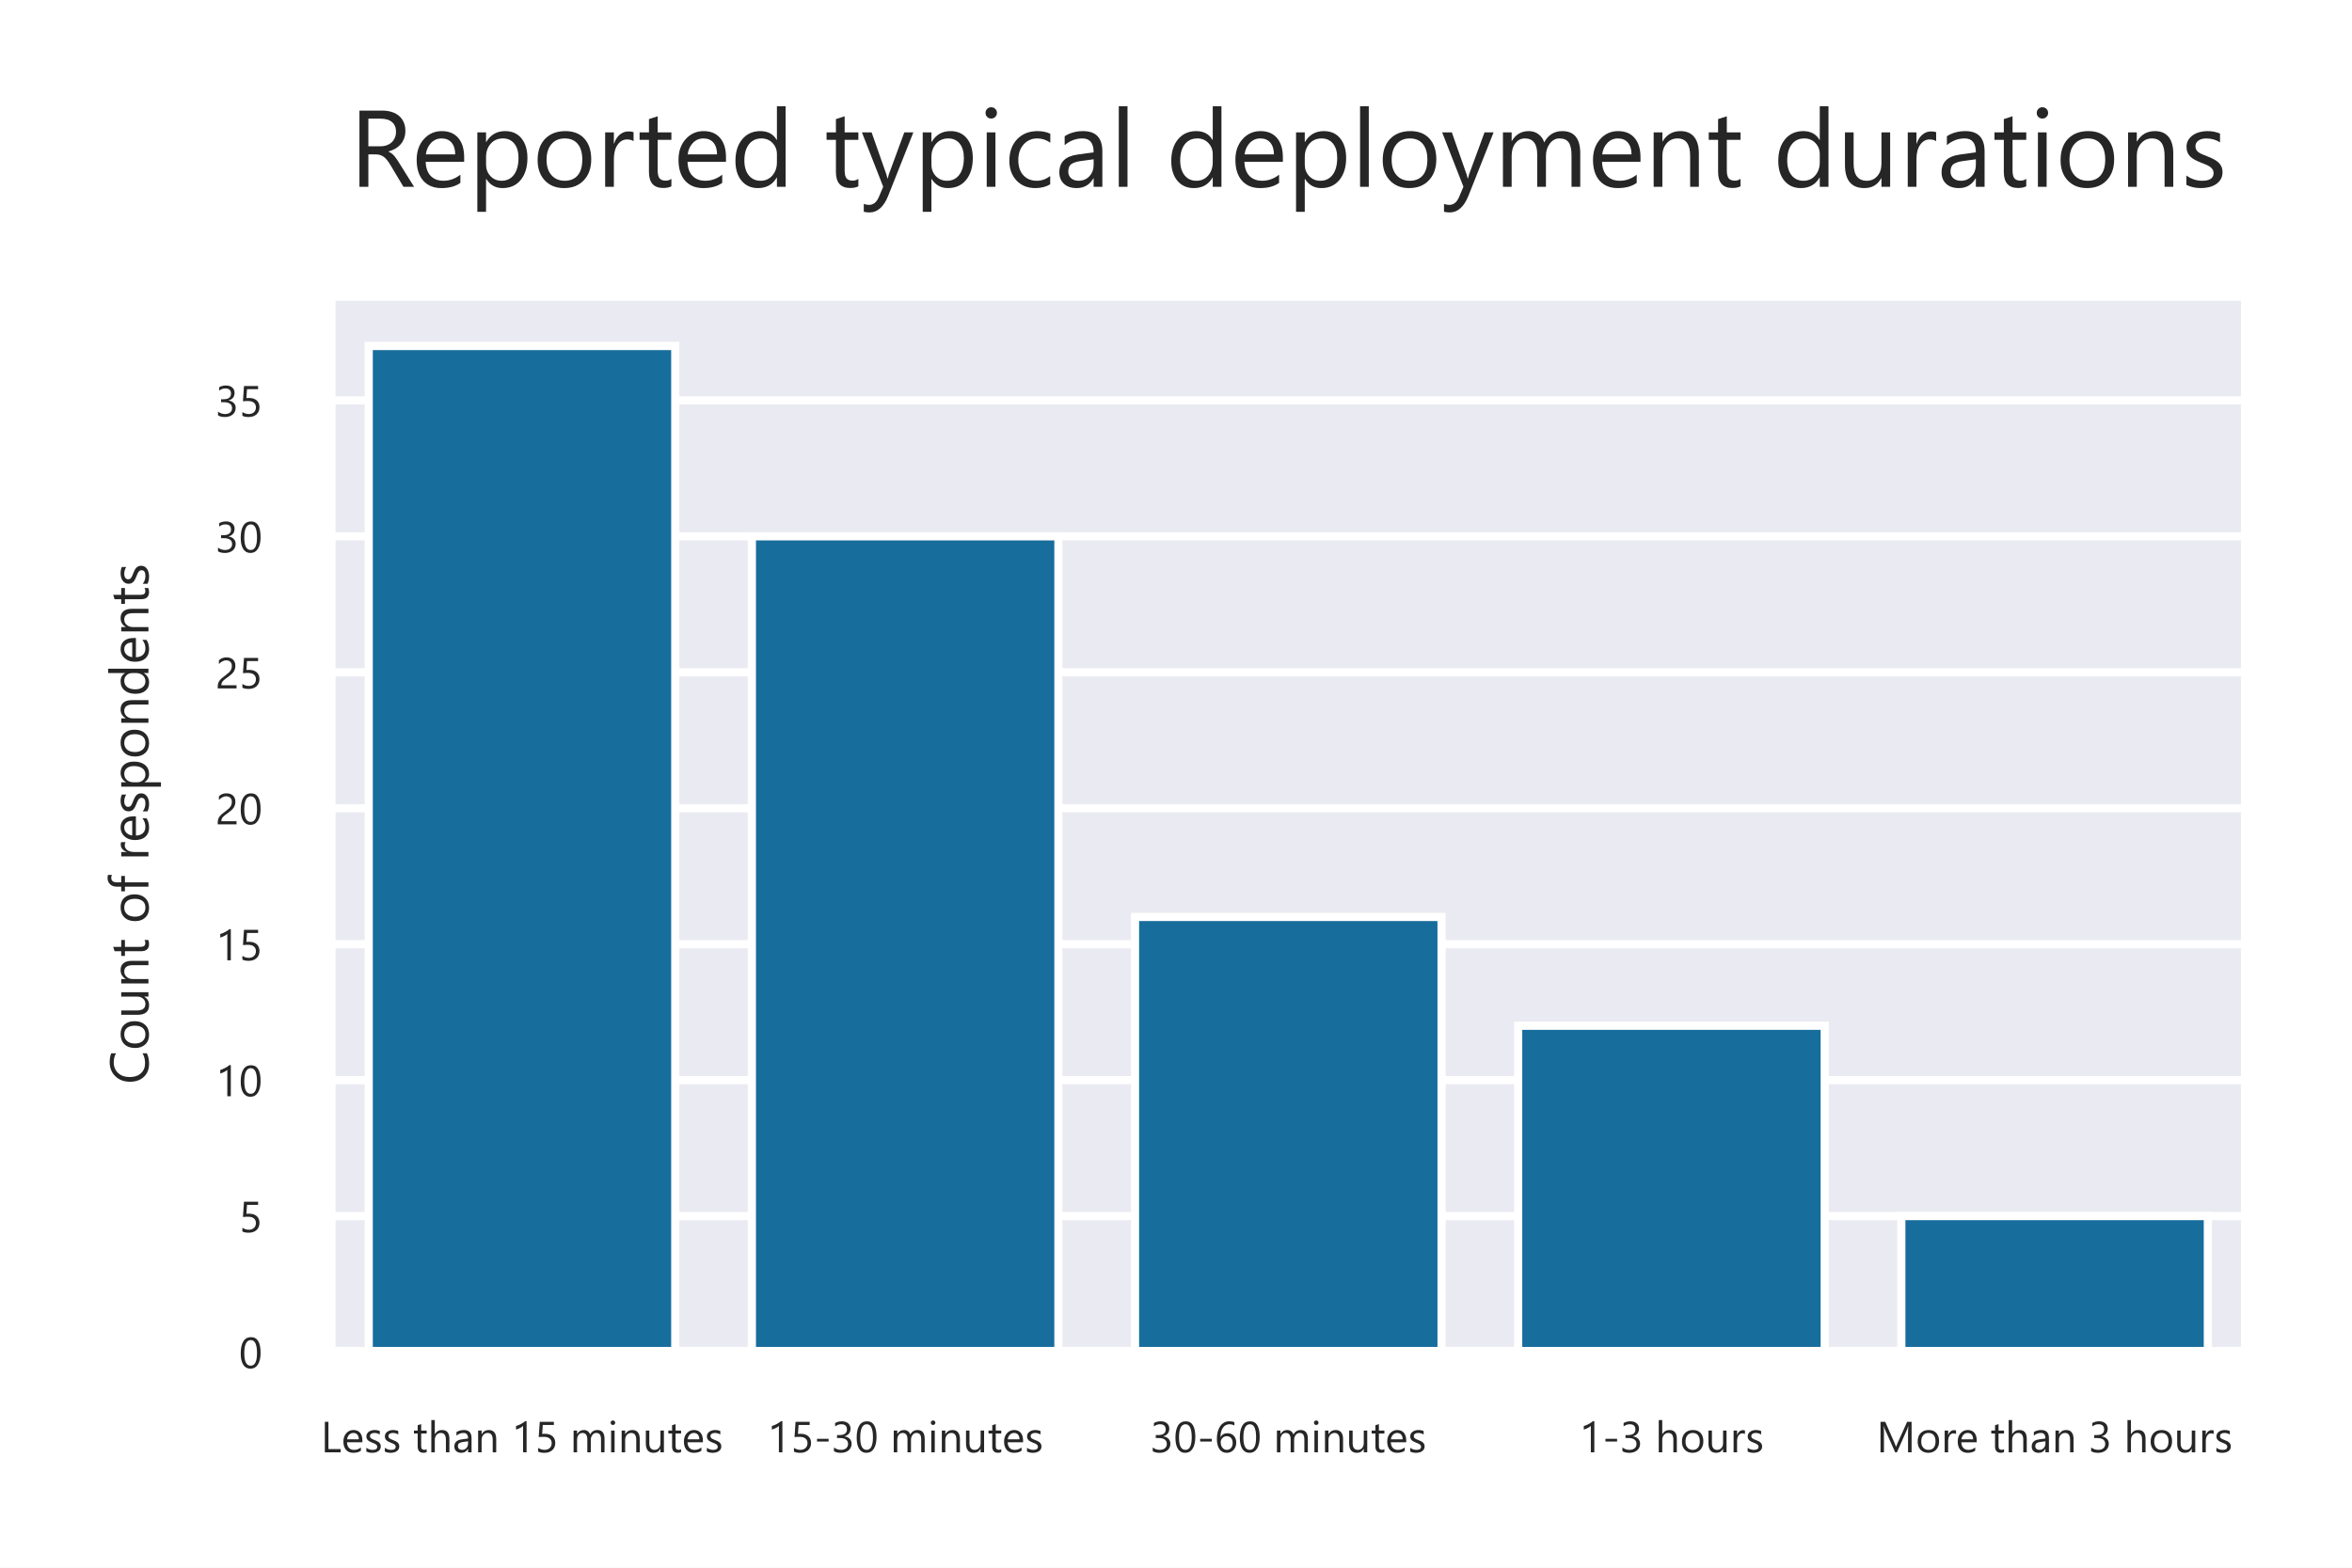
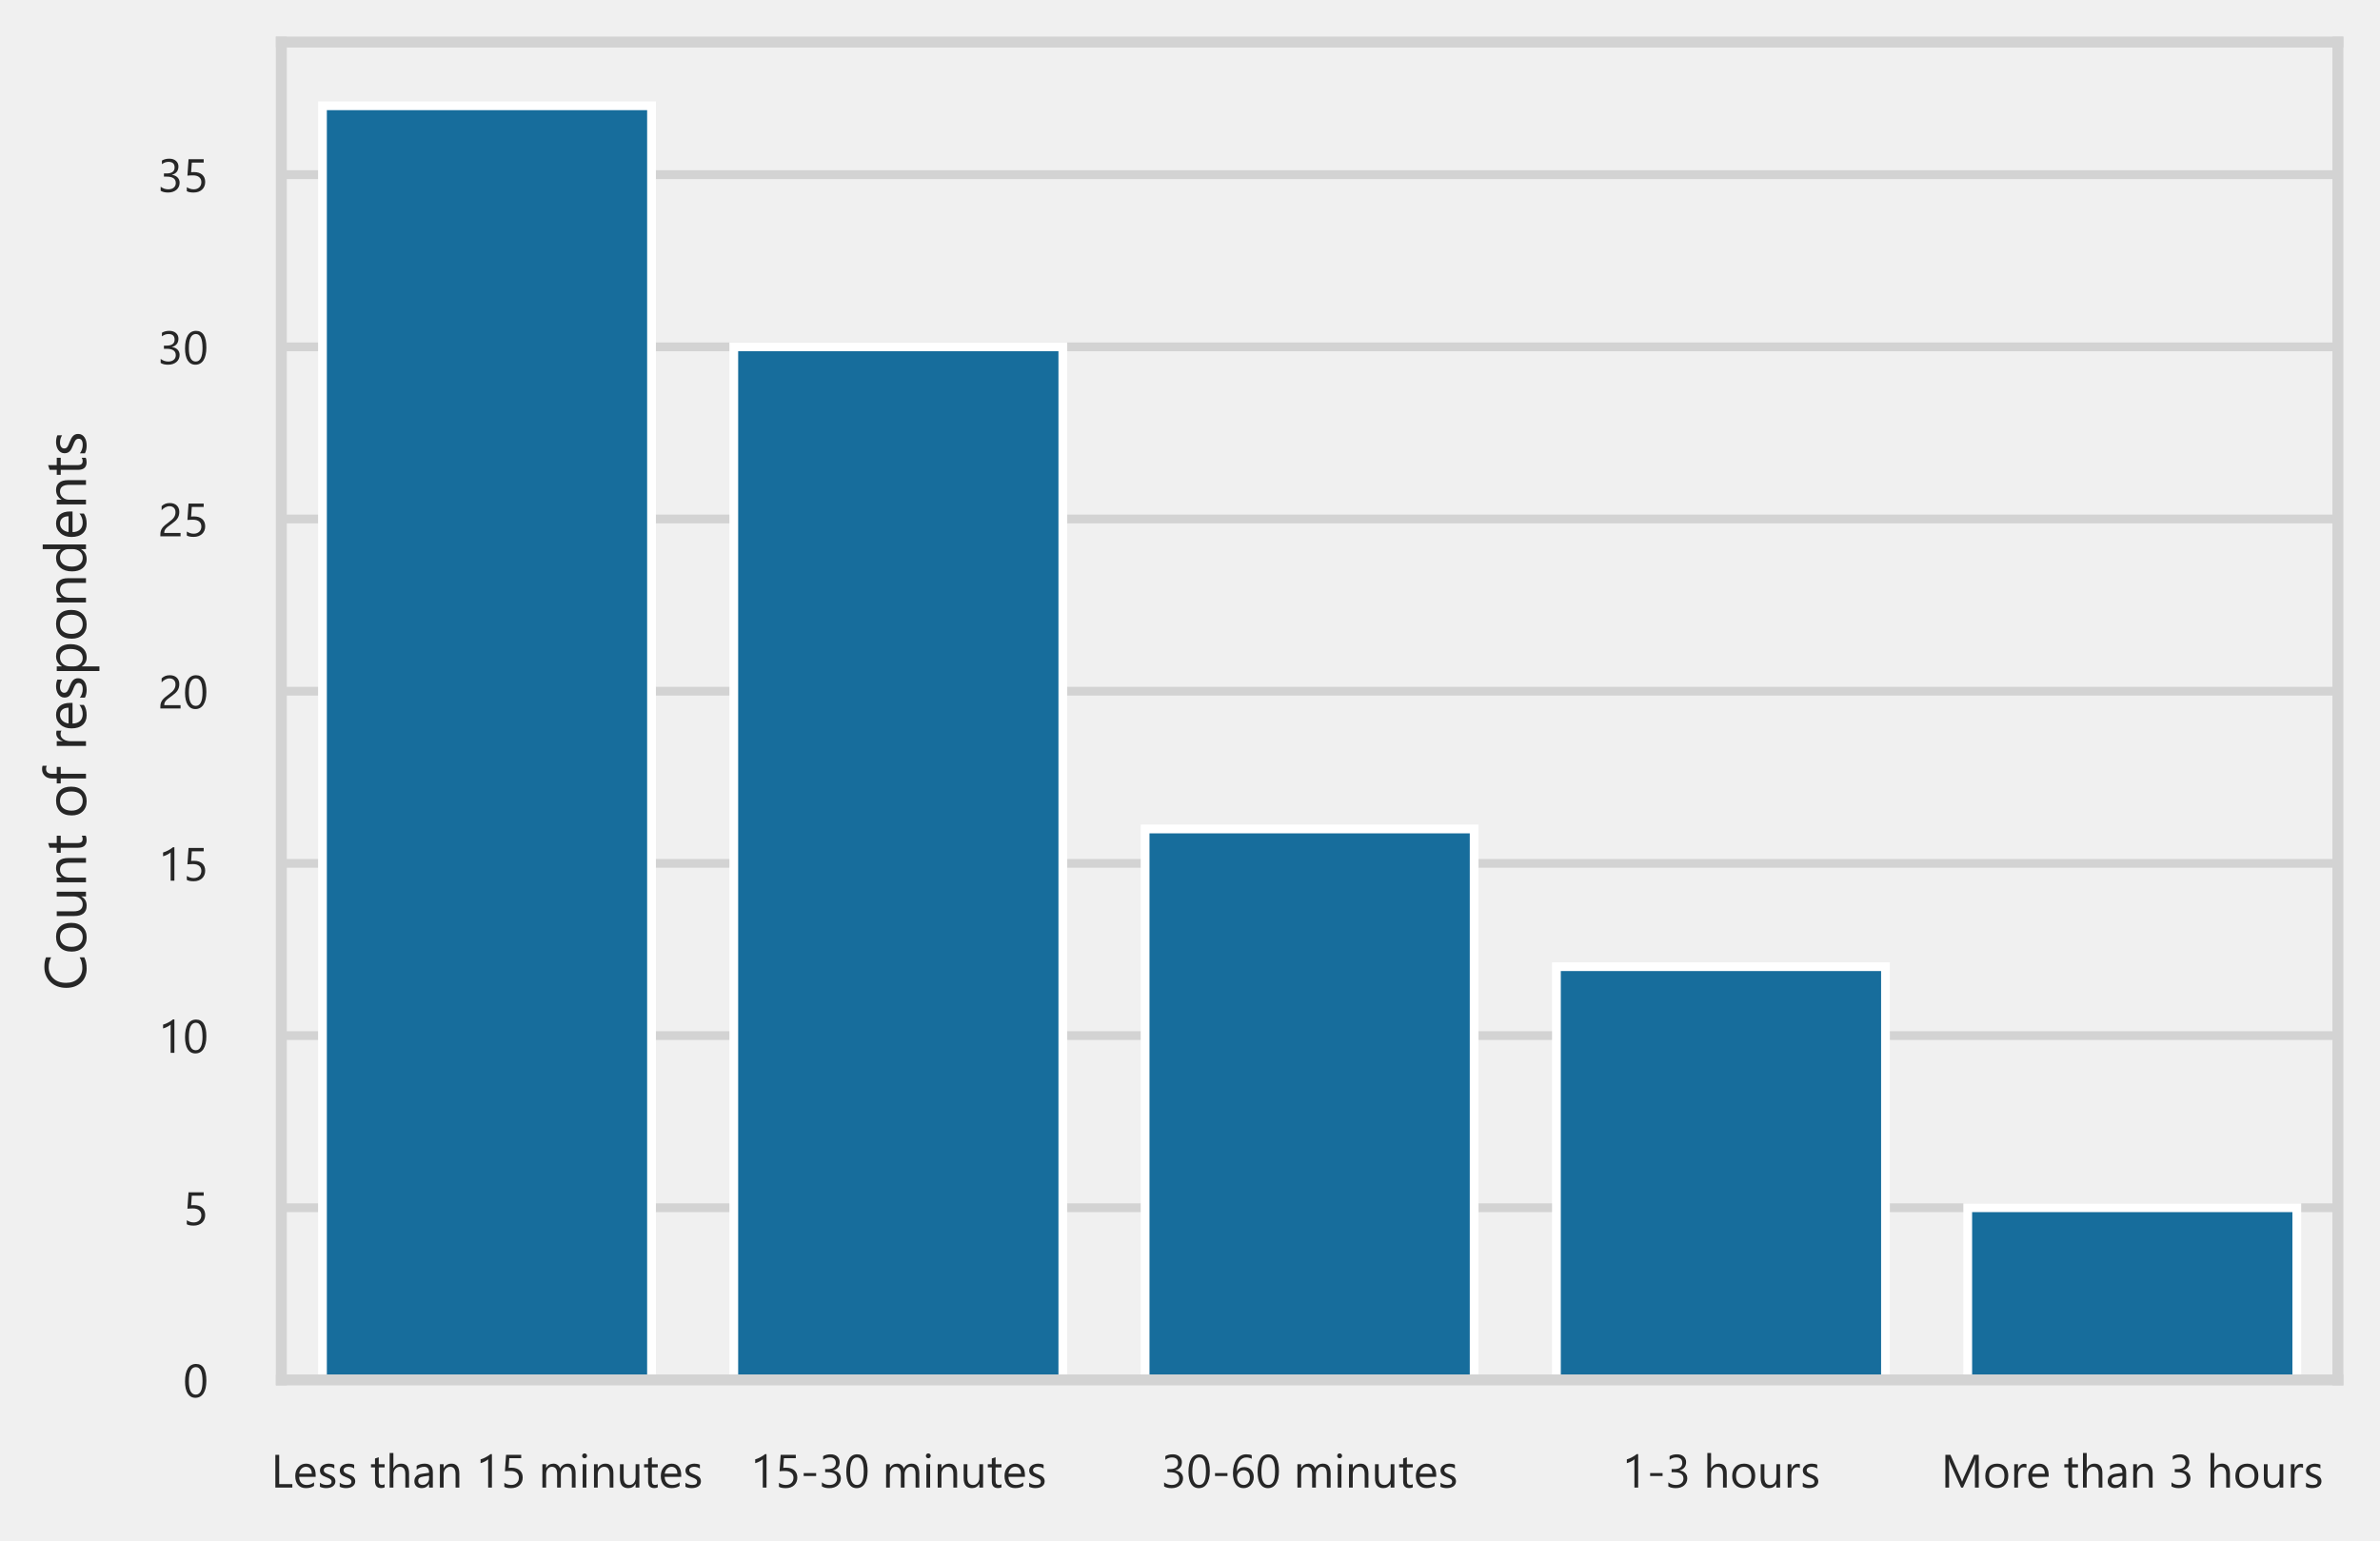
- <svg xmlns="http://www.w3.org/2000/svg" xmlns:xlink="http://www.w3.org/1999/xlink" width="432pt" height="288pt" viewBox="0 0 432 288" version="1.1">
+ <svg xmlns="http://www.w3.org/2000/svg" xmlns:xlink="http://www.w3.org/1999/xlink" width="407.204pt" height="263.603pt" viewBox="0 0 407.204 263.603" version="1.1">
  <defs>
    <style type="text/css">*{stroke-linejoin: round; stroke-linecap: butt}</style>
  </defs>
  <g id="figure_1">
    <g id="patch_1">
-       <path d="M 0 288  L 432 288  L 432 0  L 0 0  z " style="fill: #ffffff" />
+       <path d="M 0 263.603  L 407.204 263.603  L 407.204 0  L 0 0  L 0 263.603  z " style="fill: none" />
    </g>
    <g id="axes_1">
      <g id="patch_2">
-         <path d="M 60.69 248.38  L 412.56 248.38  L 412.56 54.32  L 60.69 54.32  z " style="fill: #eaeaf2" />
+         <path d="M 48.134 236.14  L 400.004 236.14  L 400.004 7.2  L 48.134 7.2  L 48.134 236.14  z " style="fill: none" />
      </g>
      <g id="matplotlib.axis_1">
        <g id="xtick_1">
          <g id="text_1">
-             <g style="fill: #262626" transform="translate(58.93263 266.8025) scale(0.08 -0.08)">
+             <g style="fill: #262626" transform="translate(46.377 254.5625) scale(0.08 -0.08)">
              <defs>
                <path id="SegoeUI-4c" d="M 2913 0  L 588 0  L 588 4481  L 1113 4481  L 1113 475  L 2913 475  L 2913 0  z " transform="scale(0.015625)" />
                <path id="SegoeUI-65" d="M 3091 1472  L 831 1472  Q 844 938 1119 647  Q 1394 356 1875 356  Q 2416 356 2869 713  L 2869 231  Q 2447 -75 1753 -75  Q 1075 -75 687 361  Q 300 797 300 1588  Q 300 2334 723 2804  Q 1147 3275 1775 3275  Q 2403 3275 2747 2869  Q 3091 2463 3091 1741  L 3091 1472  z M 2566 1906  Q 2563 2350 2352 2597  Q 2141 2844 1766 2844  Q 1403 2844 1150 2584  Q 897 2325 838 1906  L 2566 1906  z " transform="scale(0.015625)" />
                <path id="SegoeUI-73" d="M 325 116  L 325 666  Q 744 356 1247 356  Q 1922 356 1922 806  Q 1922 934 1864 1023  Q 1806 1113 1707 1181  Q 1609 1250 1476 1304  Q 1344 1359 1191 1419  Q 978 1503 817 1589  Q 656 1675 548 1783  Q 441 1891 386 2028  Q 331 2166 331 2350  Q 331 2575 434 2748  Q 538 2922 709 3039  Q 881 3156 1101 3215  Q 1322 3275 1556 3275  Q 1972 3275 2300 3131  L 2300 2613  Q 1947 2844 1488 2844  Q 1344 2844 1228 2811  Q 1113 2778 1030 2718  Q 947 2659 901 2576  Q 856 2494 856 2394  Q 856 2269 901 2184  Q 947 2100 1034 2034  Q 1122 1969 1247 1916  Q 1372 1863 1531 1800  Q 1744 1719 1912 1633  Q 2081 1547 2200 1439  Q 2319 1331 2383 1190  Q 2447 1050 2447 856  Q 2447 619 2342 444  Q 2238 269 2063 153  Q 1888 38 1659 -18  Q 1431 -75 1181 -75  Q 688 -75 325 116  z " transform="scale(0.015625)" />
                <path id="SegoeUI-20" transform="scale(0.015625)" />
                <path id="SegoeUI-74" d="M 2003 31  Q 1822 -69 1525 -69  Q 684 -69 684 869  L 684 2763  L 134 2763  L 134 3200  L 684 3200  L 684 3981  L 1197 4147  L 1197 3200  L 2003 3200  L 2003 2763  L 1197 2763  L 1197 959  Q 1197 638 1306 500  Q 1416 363 1669 363  Q 1863 363 2003 469  L 2003 31  z " transform="scale(0.015625)" />
                <path id="SegoeUI-68" d="M 3175 0  L 2663 0  L 2663 1844  Q 2663 2844 1919 2844  Q 1544 2844 1287 2555  Q 1031 2266 1031 1813  L 1031 0  L 519 0  L 519 4738  L 1031 4738  L 1031 2669  L 1044 2669  Q 1413 3275 2094 3275  Q 3175 3275 3175 1972  L 3175 0  z " transform="scale(0.015625)" />
                <path id="SegoeUI-61" d="M 2809 0  L 2297 0  L 2297 500  L 2284 500  Q 1950 -75 1300 -75  Q 822 -75 551 178  Q 281 431 281 850  Q 281 1747 1338 1894  L 2297 2028  Q 2297 2844 1638 2844  Q 1059 2844 594 2450  L 594 2975  Q 1066 3275 1681 3275  Q 2809 3275 2809 2081  L 2809 0  z M 2297 1619  L 1525 1513  Q 1169 1463 987 1336  Q 806 1209 806 888  Q 806 653 973 504  Q 1141 356 1419 356  Q 1800 356 2048 623  Q 2297 891 2297 1300  L 2297 1619  z " transform="scale(0.015625)" />
                <path id="SegoeUI-6e" d="M 3175 0  L 2663 0  L 2663 1825  Q 2663 2844 1919 2844  Q 1534 2844 1282 2555  Q 1031 2266 1031 1825  L 1031 0  L 519 0  L 519 3200  L 1031 3200  L 1031 2669  L 1044 2669  Q 1406 3275 2094 3275  Q 2619 3275 2897 2936  Q 3175 2597 3175 1956  L 3175 0  z " transform="scale(0.015625)" />
                <path id="SegoeUI-31" d="M 2263 0  L 1750 0  L 1750 3872  Q 1691 3813 1577 3736  Q 1463 3659 1320 3584  Q 1178 3509 1020 3443  Q 863 3378 713 3341  L 713 3859  Q 881 3906 1070 3986  Q 1259 4066 1442 4164  Q 1625 4263 1787 4370  Q 1950 4478 2069 4581  L 2263 4581  L 2263 0  z " transform="scale(0.015625)" />
                <path id="SegoeUI-35" d="M 3028 1369  Q 3028 1041 2915 775  Q 2803 509 2595 318  Q 2388 128 2094 25  Q 1800 -78 1441 -78  Q 816 -78 513 109  L 513 653  Q 969 359 1447 359  Q 1691 359 1886 431  Q 2081 503 2218 631  Q 2356 759 2429 940  Q 2503 1122 2503 1338  Q 2503 1775 2209 2023  Q 1916 2272 1356 2272  Q 1266 2272 1166 2269  Q 1066 2266 966 2261  Q 866 2256 770 2250  Q 675 2244 597 2234  L 750 4481  L 2822 4481  L 2822 4019  L 1194 4019  L 1103 2703  Q 1203 2709 1315 2714  Q 1428 2719 1516 2719  Q 1872 2719 2153 2625  Q 2434 2531 2629 2357  Q 2825 2184 2926 1932  Q 3028 1681 3028 1369  z " transform="scale(0.015625)" />
                <path id="SegoeUI-6d" d="M 5063 0  L 4550 0  L 4550 1838  Q 4550 2369 4386 2606  Q 4222 2844 3834 2844  Q 3506 2844 3276 2544  Q 3047 2244 3047 1825  L 3047 0  L 2534 0  L 2534 1900  Q 2534 2844 1806 2844  Q 1469 2844 1250 2561  Q 1031 2278 1031 1825  L 1031 0  L 519 0  L 519 3200  L 1031 3200  L 1031 2694  L 1044 2694  Q 1384 3275 2038 3275  Q 2366 3275 2609 3092  Q 2853 2909 2944 2613  Q 3300 3275 4006 3275  Q 5063 3275 5063 1972  L 5063 0  z " transform="scale(0.015625)" />
                <path id="SegoeUI-69" d="M 781 4013  Q 644 4013 547 4106  Q 450 4200 450 4344  Q 450 4488 547 4583  Q 644 4678 781 4678  Q 922 4678 1020 4583  Q 1119 4488 1119 4344  Q 1119 4206 1020 4109  Q 922 4013 781 4013  z M 1031 0  L 519 0  L 519 3200  L 1031 3200  L 1031 0  z " transform="scale(0.015625)" />
                <path id="SegoeUI-75" d="M 3106 0  L 2594 0  L 2594 506  L 2581 506  Q 2263 -75 1594 -75  Q 450 -75 450 1288  L 450 3200  L 959 3200  L 959 1369  Q 959 356 1734 356  Q 2109 356 2351 632  Q 2594 909 2594 1356  L 2594 3200  L 3106 3200  L 3106 0  z " transform="scale(0.015625)" />
              </defs>
              <use xlink:href="#SegoeUI-4c" />
              <use xlink:href="#SegoeUI-65" x="47.07" />
              <use xlink:href="#SegoeUI-73" x="99.365" />
              <use xlink:href="#SegoeUI-73" x="141.797" />
              <use xlink:href="#SegoeUI-20" x="184.229" />
              <use xlink:href="#SegoeUI-74" x="211.621" />
              <use xlink:href="#SegoeUI-68" x="245.508" />
              <use xlink:href="#SegoeUI-61" x="302.1" />
              <use xlink:href="#SegoeUI-6e" x="352.979" />
              <use xlink:href="#SegoeUI-20" x="409.57" />
              <use xlink:href="#SegoeUI-31" x="436.963" />
              <use xlink:href="#SegoeUI-35" x="490.869" />
              <use xlink:href="#SegoeUI-20" x="544.775" />
              <use xlink:href="#SegoeUI-6d" x="572.168" />
              <use xlink:href="#SegoeUI-69" x="658.301" />
              <use xlink:href="#SegoeUI-6e" x="682.52" />
              <use xlink:href="#SegoeUI-75" x="739.111" />
              <use xlink:href="#SegoeUI-74" x="795.703" />
              <use xlink:href="#SegoeUI-65" x="828.84" />
              <use xlink:href="#SegoeUI-73" x="881.135" />
            </g>
          </g>
        </g>
        <g id="xtick_2">
          <g id="text_2">
-             <g style="fill: #262626" transform="translate(140.8741 266.8025) scale(0.08 -0.08)">
+             <g style="fill: #262626" transform="translate(128.3185 254.5625) scale(0.08 -0.08)">
              <defs>
                <path id="SegoeUI-2d" d="M 2156 1581  L 450 1581  L 450 1984  L 2156 1984  L 2156 1581  z " transform="scale(0.015625)" />
                <path id="SegoeUI-33" d="M 2978 1269  Q 2978 966 2864 717  Q 2750 469 2542 292  Q 2334 116 2043 19  Q 1753 -78 1403 -78  Q 763 -78 384 166  L 384 716  Q 838 359 1422 359  Q 1656 359 1845 418  Q 2034 478 2170 590  Q 2306 703 2379 862  Q 2453 1022 2453 1222  Q 2453 2100 1203 2100  L 831 2100  L 831 2534  L 1184 2534  Q 2291 2534 2291 3359  Q 2291 4122 1447 4122  Q 972 4122 556 3803  L 556 4300  Q 984 4556 1575 4556  Q 1856 4556 2084 4478  Q 2313 4400 2475 4259  Q 2638 4119 2727 3922  Q 2816 3725 2816 3488  Q 2816 2603 1922 2350  L 1922 2338  Q 2150 2313 2344 2227  Q 2538 2141 2678 2003  Q 2819 1866 2898 1680  Q 2978 1494 2978 1269  z " transform="scale(0.015625)" />
                <path id="SegoeUI-30" d="M 3188 2259  Q 3188 1697 3086 1262  Q 2984 828 2792 529  Q 2600 231 2320 76  Q 2041 -78 1684 -78  Q 1347 -78 1083 70  Q 819 219 637 503  Q 456 788 362 1202  Q 269 1616 269 2150  Q 269 2738 367 3188  Q 466 3638 656 3942  Q 847 4247 1130 4401  Q 1413 4556 1778 4556  Q 3188 4556 3188 2259  z M 2663 2209  Q 2663 4122 1753 4122  Q 794 4122 794 2175  Q 794 359 1734 359  Q 2663 359 2663 2209  z " transform="scale(0.015625)" />
              </defs>
              <use xlink:href="#SegoeUI-31" />
              <use xlink:href="#SegoeUI-35" x="53.906" />
              <use xlink:href="#SegoeUI-2d" x="107.812" />
              <use xlink:href="#SegoeUI-33" x="147.803" />
              <use xlink:href="#SegoeUI-30" x="201.709" />
              <use xlink:href="#SegoeUI-20" x="255.615" />
              <use xlink:href="#SegoeUI-6d" x="283.008" />
              <use xlink:href="#SegoeUI-69" x="369.141" />
              <use xlink:href="#SegoeUI-6e" x="393.359" />
              <use xlink:href="#SegoeUI-75" x="449.951" />
              <use xlink:href="#SegoeUI-74" x="506.543" />
              <use xlink:href="#SegoeUI-65" x="539.68" />
              <use xlink:href="#SegoeUI-73" x="591.975" />
            </g>
          </g>
        </g>
        <g id="xtick_3">
          <g id="text_3">
-             <g style="fill: #262626" transform="translate(211.2481 266.8025) scale(0.08 -0.08)">
+             <g style="fill: #262626" transform="translate(198.6925 254.5625) scale(0.08 -0.08)">
              <defs>
                <path id="SegoeUI-36" d="M 3194 1422  Q 3194 1094 3087 819  Q 2981 544 2793 344  Q 2606 144 2347 33  Q 2088 -78 1784 -78  Q 1447 -78 1180 62  Q 913 203 727 467  Q 541 731 444 1112  Q 347 1494 347 1972  Q 347 2556 476 3032  Q 606 3509 845 3848  Q 1084 4188 1421 4372  Q 1759 4556 2175 4556  Q 2638 4556 2919 4428  L 2919 3944  Q 2572 4122 2188 4122  Q 1888 4122 1647 3987  Q 1406 3853 1234 3608  Q 1063 3363 970 3016  Q 878 2669 878 2244  L 891 2244  Q 1200 2803 1913 2803  Q 2206 2803 2442 2703  Q 2678 2603 2845 2420  Q 3013 2238 3103 1984  Q 3194 1731 3194 1422  z M 2669 1356  Q 2669 1591 2609 1778  Q 2550 1966 2439 2097  Q 2328 2228 2165 2298  Q 2003 2369 1797 2369  Q 1606 2369 1443 2297  Q 1281 2225 1162 2101  Q 1044 1978 976 1814  Q 909 1650 909 1466  Q 909 1234 975 1032  Q 1041 831 1159 681  Q 1278 531 1442 445  Q 1606 359 1806 359  Q 2000 359 2159 432  Q 2319 506 2431 637  Q 2544 769 2606 951  Q 2669 1134 2669 1356  z " transform="scale(0.015625)" />
              </defs>
              <use xlink:href="#SegoeUI-33" />
              <use xlink:href="#SegoeUI-30" x="53.906" />
              <use xlink:href="#SegoeUI-2d" x="107.812" />
              <use xlink:href="#SegoeUI-36" x="147.803" />
              <use xlink:href="#SegoeUI-30" x="201.709" />
              <use xlink:href="#SegoeUI-20" x="255.615" />
              <use xlink:href="#SegoeUI-6d" x="283.008" />
              <use xlink:href="#SegoeUI-69" x="369.141" />
              <use xlink:href="#SegoeUI-6e" x="393.359" />
              <use xlink:href="#SegoeUI-75" x="449.951" />
              <use xlink:href="#SegoeUI-74" x="506.543" />
              <use xlink:href="#SegoeUI-65" x="539.68" />
              <use xlink:href="#SegoeUI-73" x="591.975" />
            </g>
          </g>
        </g>
        <g id="xtick_4">
          <g id="text_4">
-             <g style="fill: #262626" transform="translate(290.0071 266.8025) scale(0.08 -0.08)">
+             <g style="fill: #262626" transform="translate(277.4515 254.5625) scale(0.08 -0.08)">
              <defs>
                <path id="SegoeUI-6f" d="M 1856 -75  Q 1147 -75 723 373  Q 300 822 300 1563  Q 300 2369 740 2822  Q 1181 3275 1931 3275  Q 2647 3275 3048 2834  Q 3450 2394 3450 1613  Q 3450 847 3017 386  Q 2584 -75 1856 -75  z M 1894 2844  Q 1400 2844 1112 2508  Q 825 2172 825 1581  Q 825 1013 1115 684  Q 1406 356 1894 356  Q 2391 356 2658 678  Q 2925 1000 2925 1594  Q 2925 2194 2658 2519  Q 2391 2844 1894 2844  z " transform="scale(0.015625)" />
                <path id="SegoeUI-72" d="M 2188 2681  Q 2053 2784 1800 2784  Q 1472 2784 1251 2475  Q 1031 2166 1031 1631  L 1031 0  L 519 0  L 519 3200  L 1031 3200  L 1031 2541  L 1044 2541  Q 1153 2878 1378 3067  Q 1603 3256 1881 3256  Q 2081 3256 2188 3213  L 2188 2681  z " transform="scale(0.015625)" />
              </defs>
              <use xlink:href="#SegoeUI-31" />
              <use xlink:href="#SegoeUI-2d" x="53.906" />
              <use xlink:href="#SegoeUI-33" x="93.896" />
              <use xlink:href="#SegoeUI-20" x="147.803" />
              <use xlink:href="#SegoeUI-68" x="175.195" />
              <use xlink:href="#SegoeUI-6f" x="231.787" />
              <use xlink:href="#SegoeUI-75" x="290.381" />
              <use xlink:href="#SegoeUI-72" x="346.973" />
              <use xlink:href="#SegoeUI-73" x="382.363" />
            </g>
          </g>
        </g>
        <g id="xtick_5">
          <g id="text_5">
-             <g style="fill: #262626" transform="translate(344.6642 266.8025) scale(0.08 -0.08)">
+             <g style="fill: #262626" transform="translate(332.1086 254.5625) scale(0.08 -0.08)">
              <defs>
                <path id="SegoeUI-4d" d="M 5156 0  L 4634 0  L 4634 3006  Q 4634 3363 4678 3878  L 4666 3878  Q 4591 3575 4531 3444  L 3000 0  L 2744 0  L 1216 3419  Q 1150 3569 1081 3878  L 1069 3878  Q 1094 3609 1094 3000  L 1094 0  L 588 0  L 588 4481  L 1281 4481  L 2656 1356  Q 2816 997 2863 819  L 2881 819  Q 3016 1188 3097 1369  L 4500 4481  L 5156 4481  L 5156 0  z " transform="scale(0.015625)" />
              </defs>
              <use xlink:href="#SegoeUI-4d" />
              <use xlink:href="#SegoeUI-6f" x="89.795" />
              <use xlink:href="#SegoeUI-72" x="148.389" />
              <use xlink:href="#SegoeUI-65" x="181.779" />
              <use xlink:href="#SegoeUI-20" x="234.074" />
              <use xlink:href="#SegoeUI-74" x="261.467" />
              <use xlink:href="#SegoeUI-68" x="295.354" />
              <use xlink:href="#SegoeUI-61" x="351.945" />
              <use xlink:href="#SegoeUI-6e" x="402.824" />
              <use xlink:href="#SegoeUI-20" x="459.416" />
              <use xlink:href="#SegoeUI-33" x="486.809" />
              <use xlink:href="#SegoeUI-20" x="540.715" />
              <use xlink:href="#SegoeUI-68" x="568.107" />
              <use xlink:href="#SegoeUI-6f" x="624.699" />
              <use xlink:href="#SegoeUI-75" x="683.293" />
              <use xlink:href="#SegoeUI-72" x="739.885" />
              <use xlink:href="#SegoeUI-73" x="775.275" />
            </g>
          </g>
        </g>
      </g>
      <g id="matplotlib.axis_2">
        <g id="ytick_1">
          <g id="line2d_1">
-             <path d="M 60.69 248.38  L 412.56 248.38  " clip-path="url(#p111da5da7f)" style="fill: none; stroke: #ffffff; stroke-width: 1.5; stroke-linecap: round" />
+             <path d="M 48.134 236.14  L 400.004 236.14  " clip-path="url(#p8e9f44b3bf)" style="fill: none; stroke: #d3d3d3; stroke-width: 1.5; stroke-linecap: round" />
          </g>
          <g id="text_6">
-             <g style="fill: #262626" transform="translate(43.8775 251.3413) scale(0.08 -0.08)">
+             <g style="fill: #262626" transform="translate(31.32187 239.1012) scale(0.08 -0.08)">
              <use xlink:href="#SegoeUI-30" />
            </g>
          </g>
        </g>
        <g id="ytick_2">
          <g id="line2d_2">
-             <path d="M 60.69 223.404  L 412.56 223.404  " clip-path="url(#p111da5da7f)" style="fill: none; stroke: #ffffff; stroke-width: 1.5; stroke-linecap: round" />
+             <path d="M 48.134 206.675  L 400.004 206.675  " clip-path="url(#p8e9f44b3bf)" style="fill: none; stroke: #d3d3d3; stroke-width: 1.5; stroke-linecap: round" />
          </g>
          <g id="text_7">
-             <g style="fill: #262626" transform="translate(43.8775 226.3657) scale(0.08 -0.08)">
+             <g style="fill: #262626" transform="translate(31.32187 209.6366) scale(0.08 -0.08)">
              <use xlink:href="#SegoeUI-35" />
            </g>
          </g>
        </g>
        <g id="ytick_3">
          <g id="line2d_3">
-             <path d="M 60.69 198.429  L 412.56 198.429  " clip-path="url(#p111da5da7f)" style="fill: none; stroke: #ffffff; stroke-width: 1.5; stroke-linecap: round" />
+             <path d="M 48.134 177.211  L 400.004 177.211  " clip-path="url(#p8e9f44b3bf)" style="fill: none; stroke: #d3d3d3; stroke-width: 1.5; stroke-linecap: round" />
          </g>
          <g id="text_8">
-             <g style="fill: #262626" transform="translate(39.565 201.3902) scale(0.08 -0.08)">
+             <g style="fill: #262626" transform="translate(27.00937 180.172) scale(0.08 -0.08)">
              <use xlink:href="#SegoeUI-31" />
              <use xlink:href="#SegoeUI-30" x="53.906" />
            </g>
          </g>
        </g>
        <g id="ytick_4">
          <g id="line2d_4">
-             <path d="M 60.69 173.453  L 412.56 173.453  " clip-path="url(#p111da5da7f)" style="fill: none; stroke: #ffffff; stroke-width: 1.5; stroke-linecap: round" />
+             <path d="M 48.134 147.746  L 400.004 147.746  " clip-path="url(#p8e9f44b3bf)" style="fill: none; stroke: #d3d3d3; stroke-width: 1.5; stroke-linecap: round" />
          </g>
          <g id="text_9">
-             <g style="fill: #262626" transform="translate(39.565 176.4146) scale(0.08 -0.08)">
+             <g style="fill: #262626" transform="translate(27.00937 150.7074) scale(0.08 -0.08)">
              <use xlink:href="#SegoeUI-31" />
              <use xlink:href="#SegoeUI-35" x="53.906" />
            </g>
          </g>
        </g>
        <g id="ytick_5">
          <g id="line2d_5">
-             <path d="M 60.69 148.478  L 412.56 148.478  " clip-path="url(#p111da5da7f)" style="fill: none; stroke: #ffffff; stroke-width: 1.5; stroke-linecap: round" />
+             <path d="M 48.134 118.282  L 400.004 118.282  " clip-path="url(#p8e9f44b3bf)" style="fill: none; stroke: #d3d3d3; stroke-width: 1.5; stroke-linecap: round" />
          </g>
          <g id="text_10">
-             <g style="fill: #262626" transform="translate(39.565 151.4391) scale(0.08 -0.08)">
+             <g style="fill: #262626" transform="translate(27.00937 121.2428) scale(0.08 -0.08)">
              <defs>
                <path id="SegoeUI-32" d="M 2413 3306  Q 2413 3513 2348 3666  Q 2284 3819 2173 3920  Q 2063 4022 1913 4072  Q 1763 4122 1588 4122  Q 1438 4122 1294 4081  Q 1150 4041 1014 3969  Q 878 3897 751 3797  Q 625 3697 516 3575  L 516 4125  Q 731 4334 998 4445  Q 1266 4556 1650 4556  Q 1925 4556 2159 4476  Q 2394 4397 2566 4244  Q 2738 4091 2836 3866  Q 2934 3641 2934 3350  Q 2934 3084 2873 2868  Q 2813 2653 2689 2462  Q 2566 2272 2378 2097  Q 2191 1922 1938 1741  Q 1622 1516 1417 1356  Q 1213 1197 1092 1058  Q 972 919 923 780  Q 875 641 875 459  L 3106 459  L 3106 0  L 341 0  L 341 222  Q 341 509 403 728  Q 466 947 609 1144  Q 753 1341 986 1537  Q 1219 1734 1556 1981  Q 1800 2156 1964 2315  Q 2128 2475 2228 2634  Q 2328 2794 2370 2958  Q 2413 3122 2413 3306  z " transform="scale(0.015625)" />
              </defs>
              <use xlink:href="#SegoeUI-32" />
              <use xlink:href="#SegoeUI-30" x="53.906" />
            </g>
          </g>
        </g>
        <g id="ytick_6">
          <g id="line2d_6">
-             <path d="M 60.69 123.502  L 412.56 123.502  " clip-path="url(#p111da5da7f)" style="fill: none; stroke: #ffffff; stroke-width: 1.5; stroke-linecap: round" />
+             <path d="M 48.134 88.817  L 400.004 88.817  " clip-path="url(#p8e9f44b3bf)" style="fill: none; stroke: #d3d3d3; stroke-width: 1.5; stroke-linecap: round" />
          </g>
          <g id="text_11">
-             <g style="fill: #262626" transform="translate(39.565 126.4635) scale(0.08 -0.08)">
+             <g style="fill: #262626" transform="translate(27.00937 91.77821) scale(0.08 -0.08)">
              <use xlink:href="#SegoeUI-32" />
              <use xlink:href="#SegoeUI-35" x="53.906" />
            </g>
          </g>
        </g>
        <g id="ytick_7">
          <g id="line2d_7">
-             <path d="M 60.69 98.527  L 412.56 98.527  " clip-path="url(#p111da5da7f)" style="fill: none; stroke: #ffffff; stroke-width: 1.5; stroke-linecap: round" />
+             <path d="M 48.134 59.352  L 400.004 59.352  " clip-path="url(#p8e9f44b3bf)" style="fill: none; stroke: #d3d3d3; stroke-width: 1.5; stroke-linecap: round" />
          </g>
          <g id="text_12">
-             <g style="fill: #262626" transform="translate(39.565 101.488) scale(0.08 -0.08)">
+             <g style="fill: #262626" transform="translate(27.00937 62.31361) scale(0.08 -0.08)">
              <use xlink:href="#SegoeUI-33" />
              <use xlink:href="#SegoeUI-30" x="53.906" />
            </g>
          </g>
        </g>
        <g id="ytick_8">
          <g id="line2d_8">
-             <path d="M 60.69 73.551  L 412.56 73.551  " clip-path="url(#p111da5da7f)" style="fill: none; stroke: #ffffff; stroke-width: 1.5; stroke-linecap: round" />
+             <path d="M 48.134 29.888  L 400.004 29.888  " clip-path="url(#p8e9f44b3bf)" style="fill: none; stroke: #d3d3d3; stroke-width: 1.5; stroke-linecap: round" />
          </g>
          <g id="text_13">
-             <g style="fill: #262626" transform="translate(39.565 76.51242) scale(0.08 -0.08)">
+             <g style="fill: #262626" transform="translate(27.00937 32.849) scale(0.08 -0.08)">
              <use xlink:href="#SegoeUI-33" />
              <use xlink:href="#SegoeUI-35" x="53.906" />
            </g>
          </g>
        </g>
        <g id="text_14">
-           <g style="fill: #262626" transform="translate(27.265 199.1867) rotate(-90) scale(0.1 -0.1)">
+           <g style="fill: #262626" transform="translate(14.70937 169.5067) rotate(-90) scale(0.1 -0.1)">
            <defs>
              <path id="SegoeUI-43" d="M 3638 188  Q 3141 -75 2400 -75  Q 1444 -75 869 540  Q 294 1156 294 2156  Q 294 3231 941 3893  Q 1588 4556 2581 4556  Q 3219 4556 3638 4372  L 3638 3813  Q 3156 4081 2575 4081  Q 1803 4081 1323 3565  Q 844 3050 844 2188  Q 844 1369 1292 883  Q 1741 397 2469 397  Q 3144 397 3638 697  L 3638 188  z " transform="scale(0.015625)" />
              <path id="SegoeUI-66" d="M 2100 4288  Q 1950 4372 1759 4372  Q 1222 4372 1222 3694  L 1222 3200  L 1972 3200  L 1972 2763  L 1222 2763  L 1222 0  L 713 0  L 713 2763  L 166 2763  L 166 3200  L 713 3200  L 713 3719  Q 713 4222 1003 4514  Q 1294 4806 1728 4806  Q 1963 4806 2100 4750  L 2100 4288  z " transform="scale(0.015625)" />
              <path id="SegoeUI-70" d="M 1044 463  L 1031 463  L 1031 -1472  L 519 -1472  L 519 3200  L 1031 3200  L 1031 2638  L 1044 2638  Q 1422 3275 2150 3275  Q 2769 3275 3116 2845  Q 3463 2416 3463 1694  Q 3463 891 3072 408  Q 2681 -75 2003 -75  Q 1381 -75 1044 463  z M 1031 1753  L 1031 1306  Q 1031 909 1289 632  Q 1547 356 1944 356  Q 2409 356 2673 712  Q 2938 1069 2938 1703  Q 2938 2238 2691 2541  Q 2444 2844 2022 2844  Q 1575 2844 1303 2533  Q 1031 2222 1031 1753  z " transform="scale(0.015625)" />
              <path id="SegoeUI-64" d="M 3250 0  L 2738 0  L 2738 544  L 2725 544  Q 2369 -75 1625 -75  Q 1022 -75 661 354  Q 300 784 300 1525  Q 300 2319 700 2797  Q 1100 3275 1766 3275  Q 2425 3275 2725 2756  L 2738 2756  L 2738 4738  L 3250 4738  L 3250 0  z M 2738 1447  L 2738 1919  Q 2738 2306 2481 2575  Q 2225 2844 1831 2844  Q 1363 2844 1094 2500  Q 825 2156 825 1550  Q 825 997 1083 676  Q 1341 356 1775 356  Q 2203 356 2470 665  Q 2738 975 2738 1447  z " transform="scale(0.015625)" />
            </defs>
            <use xlink:href="#SegoeUI-43" />
            <use xlink:href="#SegoeUI-6f" x="61.914" />
            <use xlink:href="#SegoeUI-75" x="120.508" />
            <use xlink:href="#SegoeUI-6e" x="177.1" />
            <use xlink:href="#SegoeUI-74" x="233.691" />
            <use xlink:href="#SegoeUI-20" x="267.578" />
            <use xlink:href="#SegoeUI-6f" x="294.971" />
            <use xlink:href="#SegoeUI-66" x="351.814" />
            <use xlink:href="#SegoeUI-20" x="383.113" />
            <use xlink:href="#SegoeUI-72" x="410.506" />
            <use xlink:href="#SegoeUI-65" x="443.896" />
            <use xlink:href="#SegoeUI-73" x="496.191" />
            <use xlink:href="#SegoeUI-70" x="538.623" />
            <use xlink:href="#SegoeUI-6f" x="597.412" />
            <use xlink:href="#SegoeUI-6e" x="656.006" />
            <use xlink:href="#SegoeUI-64" x="712.598" />
            <use xlink:href="#SegoeUI-65" x="771.484" />
            <use xlink:href="#SegoeUI-6e" x="823.779" />
            <use xlink:href="#SegoeUI-74" x="880.371" />
            <use xlink:href="#SegoeUI-73" x="914.258" />
          </g>
        </g>
      </g>
      <g id="patch_3">
-         <path d="M 67.727 248.38  L 124.027 248.38  L 124.027 63.561  L 67.727 63.561  z " clip-path="url(#p111da5da7f)" style="fill: #176d9c; stroke: #ffffff; stroke-width: 1.5; stroke-linejoin: miter" />
+         <path d="M 55.172 236.14  L 111.471 236.14  L 111.471 18.102  L 55.172 18.102  z " clip-path="url(#p8e9f44b3bf)" style="fill: #176d9c; stroke: #ffffff; stroke-width: 1.5; stroke-linejoin: miter" />
      </g>
      <g id="patch_4">
-         <path d="M 138.101 248.38  L 194.401 248.38  L 194.401 98.527  L 138.101 98.527  z " clip-path="url(#p111da5da7f)" style="fill: #176d9c; stroke: #ffffff; stroke-width: 1.5; stroke-linejoin: miter" />
+         <path d="M 125.546 236.14  L 181.845 236.14  L 181.845 59.352  L 125.546 59.352  z " clip-path="url(#p8e9f44b3bf)" style="fill: #176d9c; stroke: #ffffff; stroke-width: 1.5; stroke-linejoin: miter" />
      </g>
      <g id="patch_5">
-         <path d="M 208.475 248.38  L 264.775 248.38  L 264.775 168.458  L 208.475 168.458  z " clip-path="url(#p111da5da7f)" style="fill: #176d9c; stroke: #ffffff; stroke-width: 1.5; stroke-linejoin: miter" />
+         <path d="M 195.92 236.14  L 252.219 236.14  L 252.219 141.853  L 195.92 141.853  z " clip-path="url(#p8e9f44b3bf)" style="fill: #176d9c; stroke: #ffffff; stroke-width: 1.5; stroke-linejoin: miter" />
      </g>
      <g id="patch_6">
-         <path d="M 278.849 248.38  L 335.149 248.38  L 335.149 188.439  L 278.849 188.439  z " clip-path="url(#p111da5da7f)" style="fill: #176d9c; stroke: #ffffff; stroke-width: 1.5; stroke-linejoin: miter" />
+         <path d="M 266.294 236.14  L 322.593 236.14  L 322.593 165.425  L 266.294 165.425  z " clip-path="url(#p8e9f44b3bf)" style="fill: #176d9c; stroke: #ffffff; stroke-width: 1.5; stroke-linejoin: miter" />
      </g>
      <g id="patch_7">
-         <path d="M 349.223 248.38  L 405.523 248.38  L 405.523 223.404  L 349.223 223.404  z " clip-path="url(#p111da5da7f)" style="fill: #176d9c; stroke: #ffffff; stroke-width: 1.5; stroke-linejoin: miter" />
+         <path d="M 336.668 236.14  L 392.967 236.14  L 392.967 206.675  L 336.668 206.675  z " clip-path="url(#p8e9f44b3bf)" style="fill: #176d9c; stroke: #ffffff; stroke-width: 1.5; stroke-linejoin: miter" />
      </g>
      <g id="patch_8">
-         <path d="M 60.69 248.38  L 60.69 54.32  " style="fill: none; stroke: #ffffff; stroke-width: 1.875; stroke-linejoin: miter; stroke-linecap: square" />
+         <path d="M 48.134 236.14  L 48.134 7.2  " style="fill: none; stroke: #d3d3d3; stroke-width: 1.875; stroke-linejoin: miter; stroke-linecap: square" />
      </g>
      <g id="patch_9">
-         <path d="M 412.56 248.38  L 412.56 54.32  " style="fill: none; stroke: #ffffff; stroke-width: 1.875; stroke-linejoin: miter; stroke-linecap: square" />
+         <path d="M 400.004 236.14  L 400.004 7.2  " style="fill: none; stroke: #d3d3d3; stroke-width: 1.875; stroke-linejoin: miter; stroke-linecap: square" />
      </g>
      <g id="patch_10">
-         <path d="M 60.69 248.38  L 412.56 248.38  " style="fill: none; stroke: #ffffff; stroke-width: 1.875; stroke-linejoin: miter; stroke-linecap: square" />
+         <path d="M 48.134 236.14  L 400.004 236.14  " style="fill: none; stroke: #d3d3d3; stroke-width: 1.875; stroke-linejoin: miter; stroke-linecap: square" />
      </g>
      <g id="patch_11">
-         <path d="M 60.69 54.32  L 412.56 54.32  " style="fill: none; stroke: #ffffff; stroke-width: 1.875; stroke-linejoin: miter; stroke-linecap: square" />
-       </g>
-       <g id="text_15">
-         <g style="fill: #262626" transform="translate(64.18125 34.32) scale(0.2 -0.2)">
-           <defs>
-             <path id="SegoeUI-52" d="M 3800 0  L 3175 0  L 2425 1256  Q 2322 1431 2225 1554  Q 2128 1678 2026 1756  Q 1925 1834 1808 1870  Q 1691 1906 1544 1906  L 1113 1906  L 1113 0  L 588 0  L 588 4481  L 1925 4481  Q 2219 4481 2467 4407  Q 2716 4334 2898 4184  Q 3081 4034 3184 3811  Q 3288 3588 3288 3288  Q 3288 3053 3217 2858  Q 3147 2663 3017 2509  Q 2888 2356 2705 2248  Q 2522 2141 2294 2081  L 2294 2069  Q 2406 2019 2489 1955  Q 2572 1891 2647 1803  Q 2722 1716 2795 1605  Q 2869 1494 2959 1347  L 3800 0  z M 1113 4006  L 1113 2381  L 1825 2381  Q 2022 2381 2189 2440  Q 2356 2500 2478 2611  Q 2600 2722 2669 2883  Q 2738 3044 2738 3244  Q 2738 3603 2505 3804  Q 2272 4006 1831 4006  L 1113 4006  z " transform="scale(0.015625)" />
-             <path id="SegoeUI-79" d="M 3066 3200  L 1594 -513  Q 1200 -1506 488 -1506  Q 288 -1506 153 -1466  L 153 -1006  Q 319 -1063 456 -1063  Q 844 -1063 1038 -600  L 1294 6  L 44 3200  L 613 3200  L 1478 738  Q 1494 691 1544 494  L 1563 494  Q 1578 569 1625 731  L 2534 3200  L 3066 3200  z " transform="scale(0.015625)" />
-             <path id="SegoeUI-63" d="M 2700 147  Q 2331 -75 1825 -75  Q 1141 -75 720 370  Q 300 816 300 1525  Q 300 2316 753 2795  Q 1206 3275 1963 3275  Q 2384 3275 2706 3119  L 2706 2594  Q 2350 2844 1944 2844  Q 1453 2844 1139 2492  Q 825 2141 825 1569  Q 825 1006 1120 681  Q 1416 356 1913 356  Q 2331 356 2700 634  L 2700 147  z " transform="scale(0.015625)" />
-             <path id="SegoeUI-6c" d="M 1031 0  L 519 0  L 519 4738  L 1031 4738  L 1031 0  z " transform="scale(0.015625)" />
-           </defs>
-           <use xlink:href="#SegoeUI-52" />
-           <use xlink:href="#SegoeUI-65" x="57.064" />
-           <use xlink:href="#SegoeUI-70" x="109.359" />
-           <use xlink:href="#SegoeUI-6f" x="168.148" />
-           <use xlink:href="#SegoeUI-72" x="226.742" />
-           <use xlink:href="#SegoeUI-74" x="264.383" />
-           <use xlink:href="#SegoeUI-65" x="297.52" />
-           <use xlink:href="#SegoeUI-64" x="349.814" />
-           <use xlink:href="#SegoeUI-20" x="408.701" />
-           <use xlink:href="#SegoeUI-74" x="436.094" />
-           <use xlink:href="#SegoeUI-79" x="469.98" />
-           <use xlink:href="#SegoeUI-70" x="518.369" />
-           <use xlink:href="#SegoeUI-69" x="577.158" />
-           <use xlink:href="#SegoeUI-63" x="601.377" />
-           <use xlink:href="#SegoeUI-61" x="647.568" />
-           <use xlink:href="#SegoeUI-6c" x="698.447" />
-           <use xlink:href="#SegoeUI-20" x="722.666" />
-           <use xlink:href="#SegoeUI-64" x="750.059" />
-           <use xlink:href="#SegoeUI-65" x="808.945" />
-           <use xlink:href="#SegoeUI-70" x="861.24" />
-           <use xlink:href="#SegoeUI-6c" x="920.029" />
-           <use xlink:href="#SegoeUI-6f" x="944.248" />
-           <use xlink:href="#SegoeUI-79" x="1002.842" />
-           <use xlink:href="#SegoeUI-6d" x="1051.23" />
-           <use xlink:href="#SegoeUI-65" x="1137.363" />
-           <use xlink:href="#SegoeUI-6e" x="1189.658" />
-           <use xlink:href="#SegoeUI-74" x="1246.25" />
-           <use xlink:href="#SegoeUI-20" x="1280.137" />
-           <use xlink:href="#SegoeUI-64" x="1307.529" />
-           <use xlink:href="#SegoeUI-75" x="1366.416" />
-           <use xlink:href="#SegoeUI-72" x="1423.008" />
-           <use xlink:href="#SegoeUI-61" x="1457.773" />
-           <use xlink:href="#SegoeUI-74" x="1508.652" />
-           <use xlink:href="#SegoeUI-69" x="1542.539" />
-           <use xlink:href="#SegoeUI-6f" x="1566.758" />
-           <use xlink:href="#SegoeUI-6e" x="1625.352" />
-           <use xlink:href="#SegoeUI-73" x="1681.943" />
-         </g>
+         <path d="M 48.134 7.2  L 400.004 7.2  " style="fill: none; stroke: #d3d3d3; stroke-width: 1.875; stroke-linejoin: miter; stroke-linecap: square" />
      </g>
    </g>
  </g>
  <defs>
-     <clipPath id="p111da5da7f">
-       <rect x="60.69" y="54.32" width="351.87" height="194.06" />
+     <clipPath id="p8e9f44b3bf">
+       <rect x="48.134" y="7.2" width="351.87" height="228.94" />
    </clipPath>
  </defs>
</svg>
